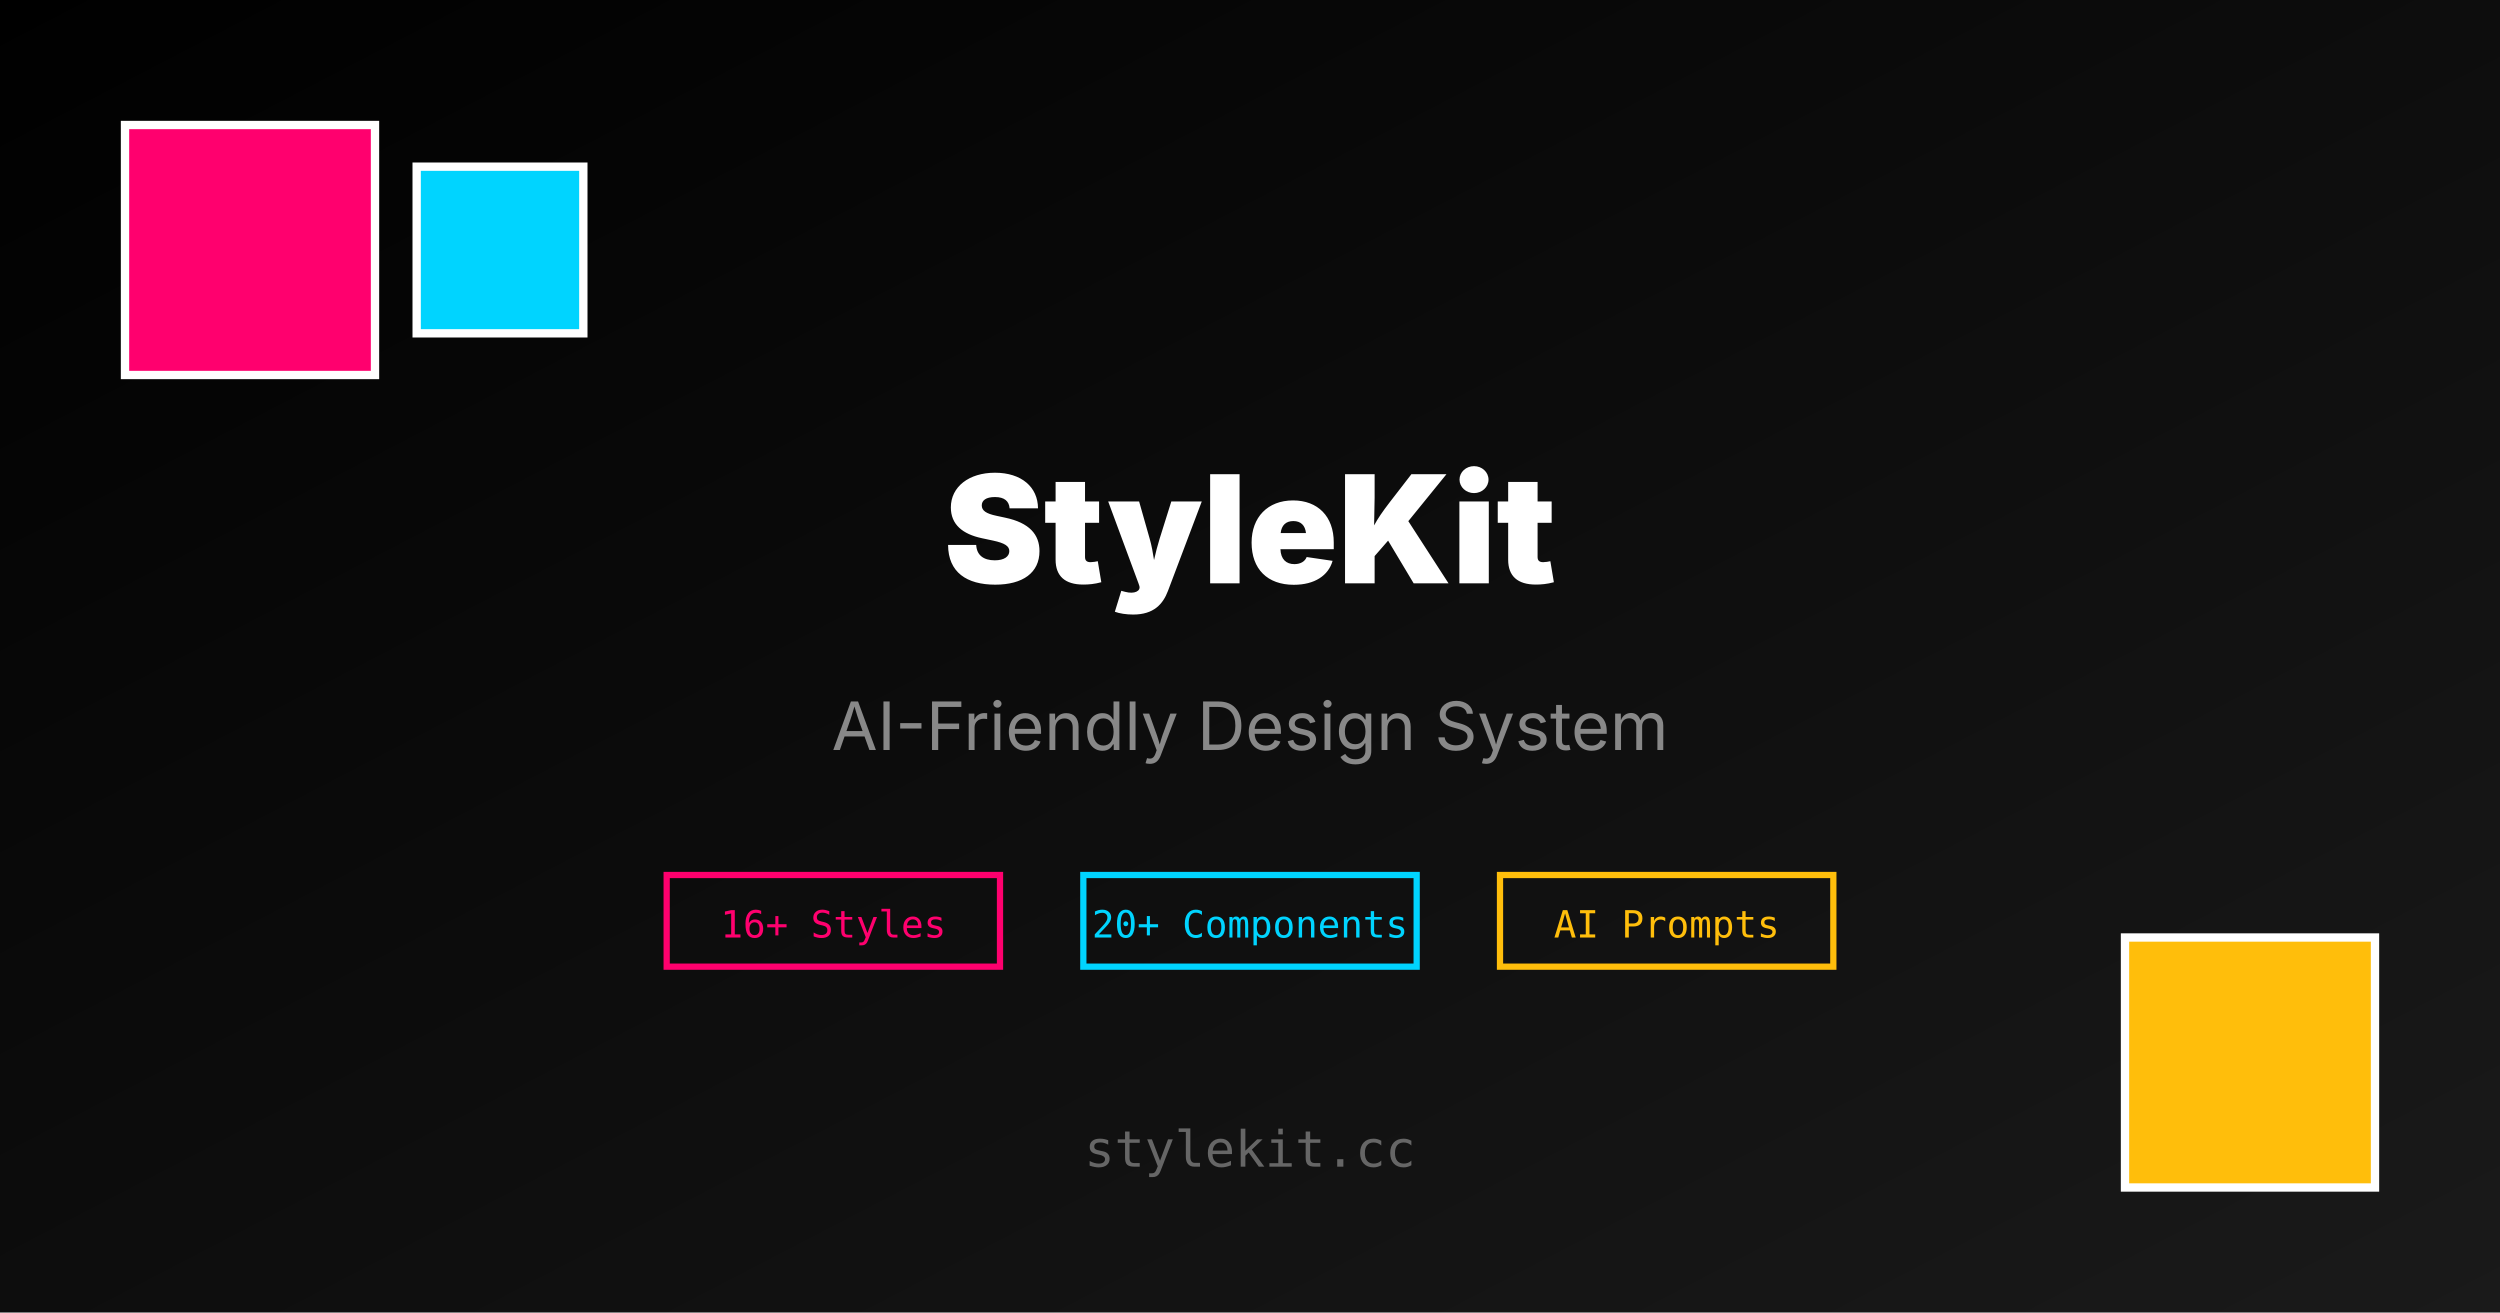
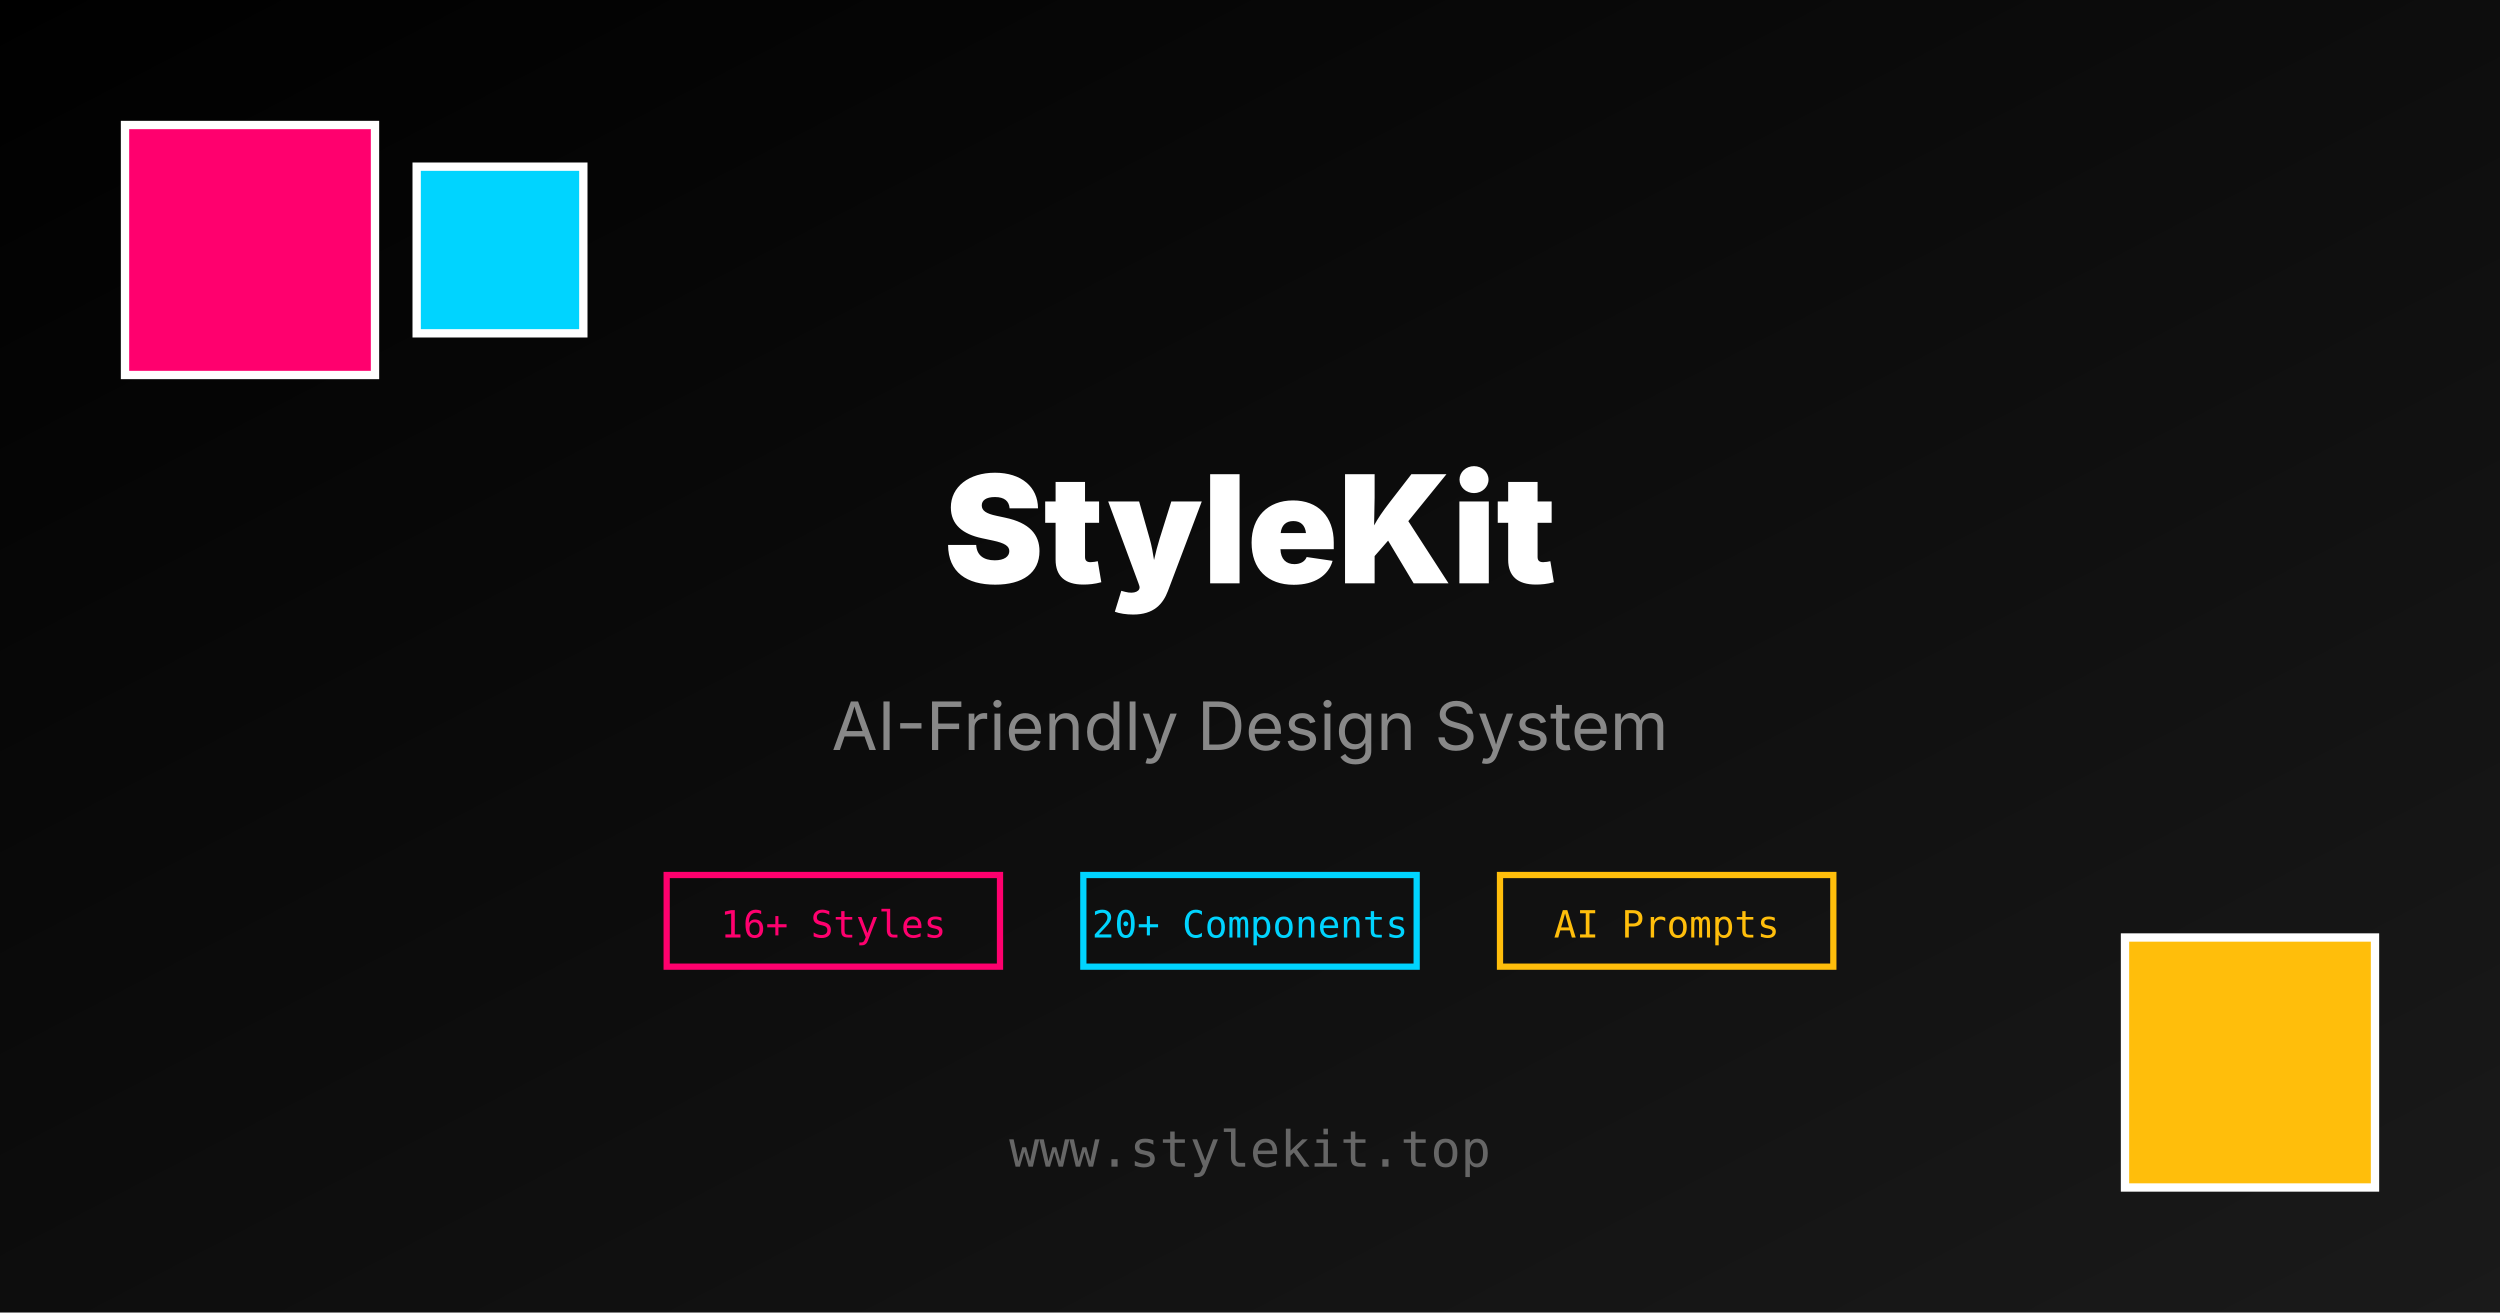
<svg xmlns="http://www.w3.org/2000/svg" width="1200" height="630">
  <defs>
    <linearGradient id="bg" x1="0%" y1="0%" x2="100%" y2="100%">
      <stop offset="0%" style="stop-color:#000000" />
      <stop offset="100%" style="stop-color:#1a1a1a" />
    </linearGradient>
  </defs>
  <rect width="1200" height="630" fill="url(#bg)" />
  <rect x="60" y="60" width="120" height="120" fill="#ff006e" stroke="#fff" stroke-width="4" />
  <rect x="200" y="80" width="80" height="80" fill="#00d4ff" stroke="#fff" stroke-width="4" />
  <rect x="1020" y="450" width="120" height="120" fill="#ffbe0b" stroke="#fff" stroke-width="4" />
  <text x="600" y="280" font-family="system-ui, -apple-system, sans-serif" font-size="72" font-weight="900" fill="#ffffff" text-anchor="middle">StyleKit</text>
  <text x="600" y="360" font-family="system-ui, -apple-system, sans-serif" font-size="32" fill="#888888" text-anchor="middle">AI-Friendly Design System</text>
  <rect x="320" y="420" width="160" height="44" fill="transparent" stroke="#ff006e" stroke-width="3" />
  <text x="400" y="450" font-family="monospace" font-size="18" fill="#ff006e" text-anchor="middle">16+ Styles</text>
  <rect x="520" y="420" width="160" height="44" fill="transparent" stroke="#00d4ff" stroke-width="3" />
  <text x="600" y="450" font-family="monospace" font-size="18" fill="#00d4ff" text-anchor="middle">20+ Components</text>
  <rect x="720" y="420" width="160" height="44" fill="transparent" stroke="#ffbe0b" stroke-width="3" />
  <text x="800" y="450" font-family="monospace" font-size="18" fill="#ffbe0b" text-anchor="middle">AI Prompts</text>
-   <text x="600" y="560" font-family="monospace" font-size="24" fill="#666666" text-anchor="middle">stylekit.cc</text>
+   <text x="600" y="560" font-family="monospace" font-size="24" fill="#666666" text-anchor="middle">www.stylekit.top</text>
</svg>
